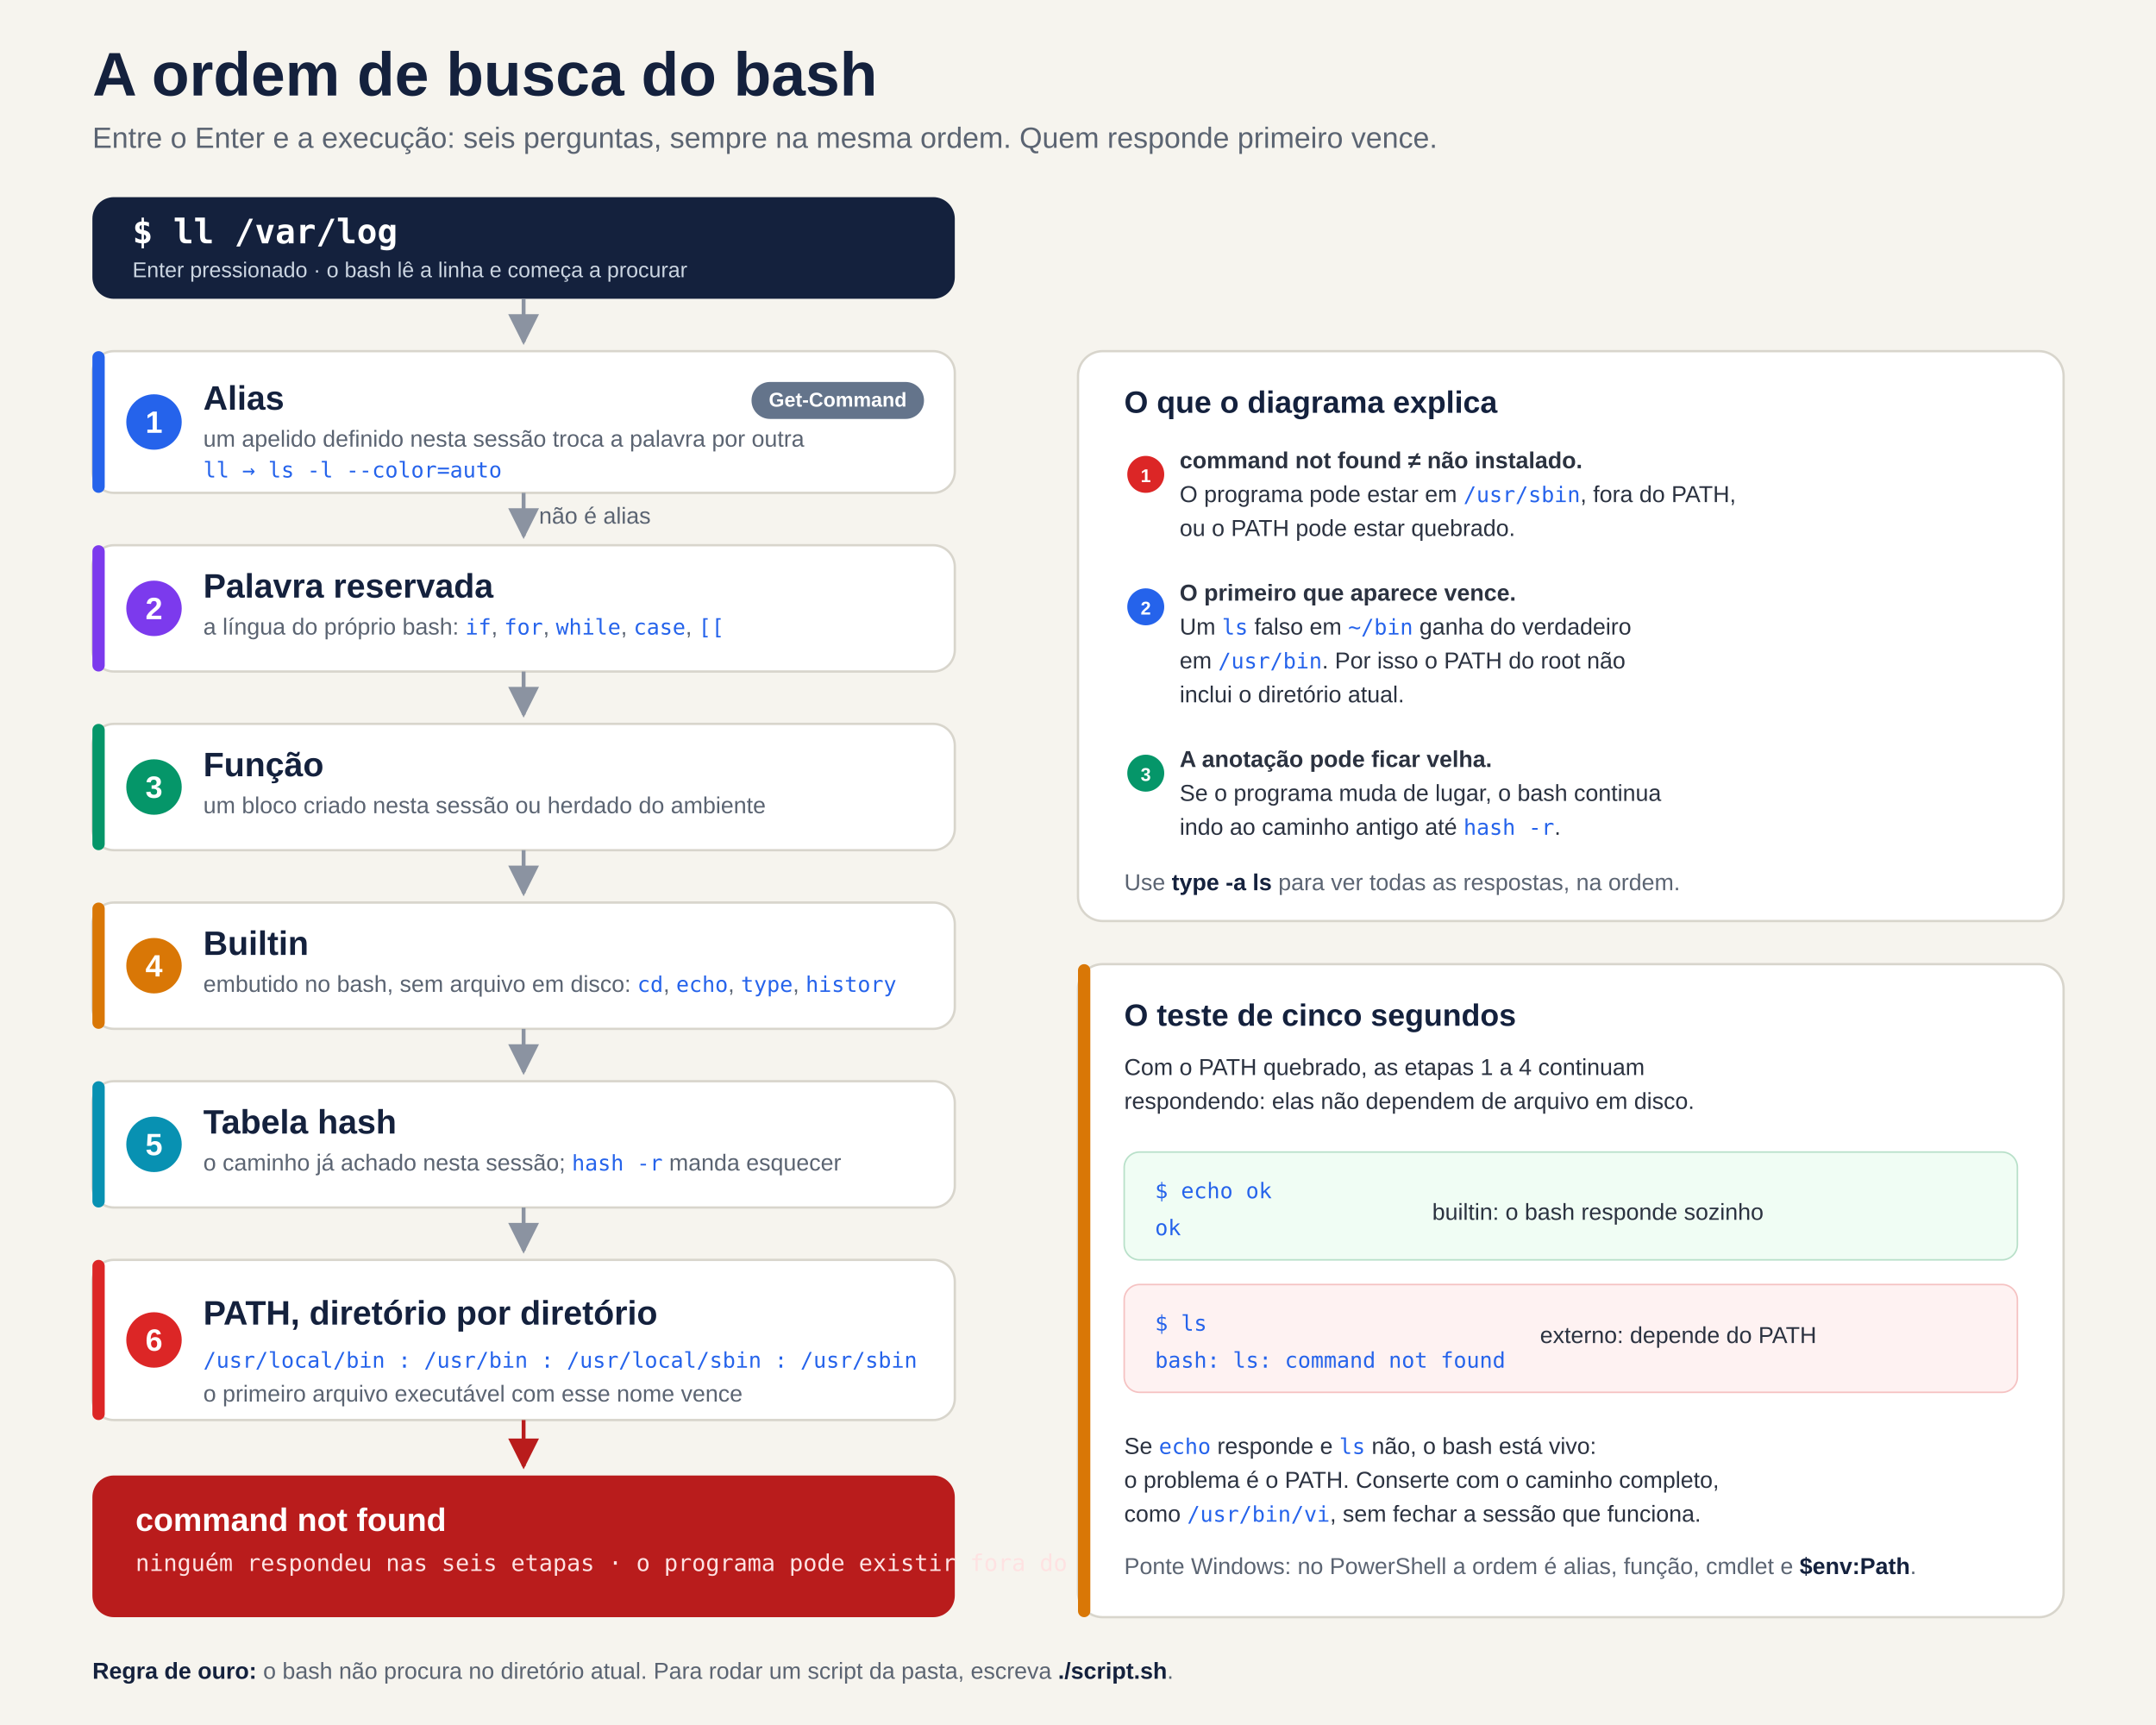
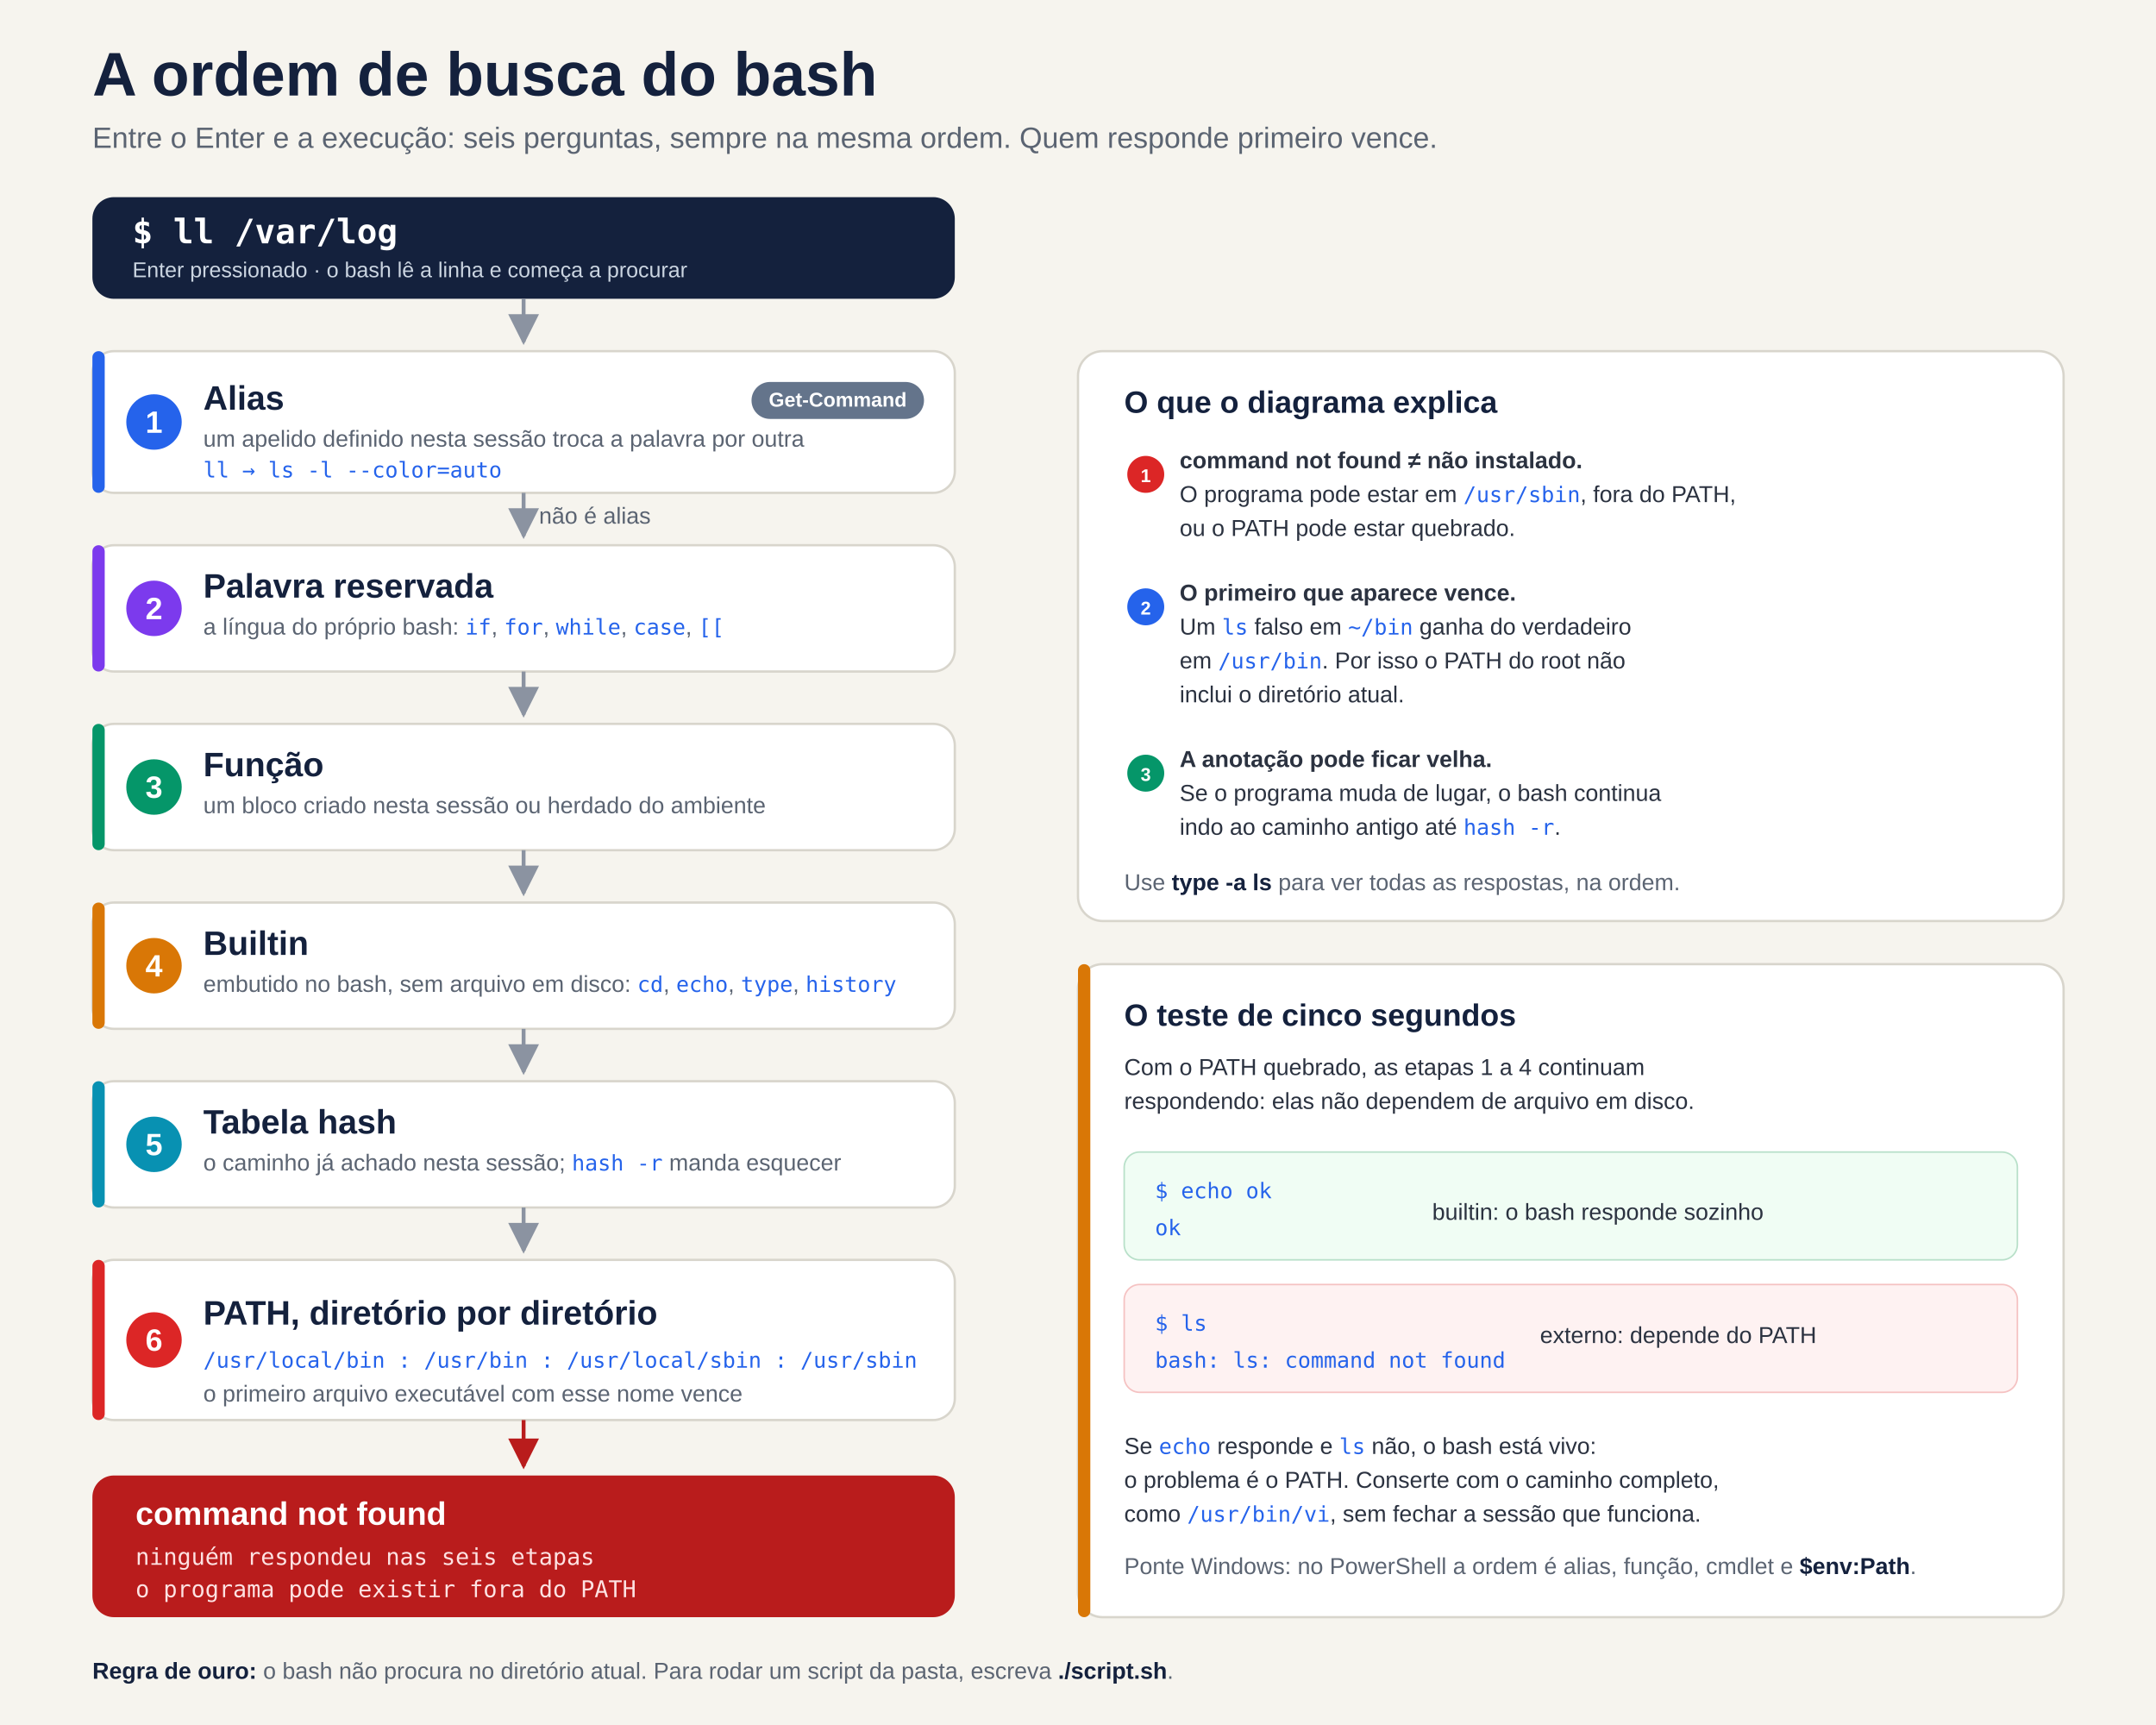
<svg xmlns="http://www.w3.org/2000/svg" width="1400" height="1120" viewBox="0 0 1400 1120" role="img" aria-labelledby="titulo desc">
  <style>
    .bg { fill: #f6f4ee; }
    .title { font-family: 'Segoe UI', Arial, sans-serif; font-size: 40px; font-weight: 700; fill: #14213d; }
    .subtitle { font-family: 'Segoe UI', Arial, sans-serif; font-size: 19px; fill: #5b6472; }
    .enter { fill: #14213d; }
    .enter-title { font-family: 'Cascadia Code', Consolas, monospace; font-size: 22px; font-weight: 700; fill: #ffffff; }
    .enter-sub { font-family: 'Segoe UI', Arial, sans-serif; font-size: 14px; fill: #cbd5e1; }
    .step-box { fill: #ffffff; stroke: #d8d5cc; stroke-width: 1.5; }
    .step-num { font-family: 'Segoe UI', Arial, sans-serif; font-size: 20px; font-weight: 700; fill: #ffffff; }
    .step-title { font-family: 'Segoe UI', Arial, sans-serif; font-size: 22px; font-weight: 700; fill: #14213d; }
    .step-sub { font-family: 'Segoe UI', Arial, sans-serif; font-size: 15px; fill: #5b6472; }
    .step-code { font-family: 'Cascadia Code', Consolas, monospace; font-size: 14px; fill: #2563eb; }
    .win { font-family: 'Segoe UI', Arial, sans-serif; font-size: 13px; font-weight: 700; fill: #ffffff; }
    .found { font-family: 'Segoe UI', Arial, sans-serif; font-size: 15px; font-weight: 700; fill: #059669; }
    .fail { fill: #b91c1c; }
    .fail-title { font-family: 'Segoe UI', Arial, sans-serif; font-size: 21px; font-weight: 700; fill: #ffffff; }
    .fail-sub { font-family: 'Cascadia Code', Consolas, monospace; font-size: 15px; fill: #fee2e2; }
    .arrow { stroke: #8b93a1; stroke-width: 2.5; fill: none; }
    .arrow-red { stroke: #b91c1c; stroke-width: 2.5; fill: none; }
    .side { fill: #ffffff; stroke: #d8d5cc; stroke-width: 1.5; }
    .side-title { font-family: 'Segoe UI', Arial, sans-serif; font-size: 20px; font-weight: 700; fill: #14213d; }
    .side-body { font-family: 'Segoe UI', Arial, sans-serif; font-size: 15px; fill: #2b3240; }
    .side-code { font-family: 'Cascadia Code', Consolas, monospace; font-size: 14px; fill: #2563eb; }
    .num-small { font-family: 'Segoe UI', Arial, sans-serif; font-size: 12px; font-weight: 700; fill: #ffffff; }
    .note { font-family: 'Segoe UI', Arial, sans-serif; font-size: 15px; fill: #5b6472; }
    .note-strong { font-family: 'Segoe UI', Arial, sans-serif; font-size: 15px; font-weight: 700; fill: #14213d; }
  </style>
  <defs>
    <marker id="seta" viewBox="0 0 10 10" refX="9" refY="5" markerWidth="8" markerHeight="8" orient="auto-start-reverse">
      <path d="M 0 0 L 10 5 L 0 10 z" fill="#8b93a1" />
    </marker>
    <marker id="seta-vermelha" viewBox="0 0 10 10" refX="9" refY="5" markerWidth="8" markerHeight="8" orient="auto-start-reverse">
      <path d="M 0 0 L 10 5 L 0 10 z" fill="#b91c1c" />
    </marker>
  </defs>
  <rect class="bg" x="0" y="0" width="1400" height="1120" />
  <text class="title" x="60" y="62">A ordem de busca do bash</text>
  <text class="subtitle" x="60" y="96">Entre o Enter e a execução: seis perguntas, sempre na mesma ordem. Quem responde primeiro vence.</text>
  <rect class="enter" x="60" y="128" width="560" height="66" rx="14" />
  <text class="enter-title" x="86" y="158">$ ll /var/log</text>
  <text class="enter-sub" x="86" y="180">Enter pressionado · o bash lê a linha e começa a procurar</text>
  <path class="arrow" d="M340 194 V222" marker-end="url(#seta)" />
  <rect class="step-box" x="60" y="228" width="560" height="92" rx="14" />
  <rect x="60" y="228" width="8" height="92" rx="4" fill="#2563eb" />
  <circle cx="100" cy="274" r="18" fill="#2563eb" />
  <text class="step-num" x="100" y="281" text-anchor="middle">1</text>
  <text class="step-title" x="132" y="266">Alias</text>
  <text class="step-sub" x="132" y="290">um apelido definido nesta sessão troca a palavra por outra</text>
  <text class="step-code" x="132" y="310">ll → ls -l --color=auto</text>
  <rect x="488" y="248" width="112" height="24" rx="12" fill="#64748b" />
  <text class="win" x="544" y="264" text-anchor="middle">Get-Command</text>
  <path class="arrow" d="M340 320 V348" marker-end="url(#seta)" />
  <text class="note" x="350" y="340">não é alias</text>
  <rect class="step-box" x="60" y="354" width="560" height="82" rx="14" />
  <rect x="60" y="354" width="8" height="82" rx="4" fill="#7c3aed" />
  <circle cx="100" cy="395" r="18" fill="#7c3aed" />
  <text class="step-num" x="100" y="402" text-anchor="middle">2</text>
  <text class="step-title" x="132" y="388">Palavra reservada</text>
  <text class="step-sub" x="132" y="412">a língua do próprio bash: <tspan class="step-code">if</tspan>, <tspan class="step-code">for</tspan>, <tspan class="step-code">while</tspan>, <tspan class="step-code">case</tspan>, <tspan class="step-code">[[</tspan>
  </text>
  <path class="arrow" d="M340 436 V464" marker-end="url(#seta)" />
  <rect class="step-box" x="60" y="470" width="560" height="82" rx="14" />
  <rect x="60" y="470" width="8" height="82" rx="4" fill="#059669" />
  <circle cx="100" cy="511" r="18" fill="#059669" />
  <text class="step-num" x="100" y="518" text-anchor="middle">3</text>
  <text class="step-title" x="132" y="504">Função</text>
  <text class="step-sub" x="132" y="528">um bloco criado nesta sessão ou herdado do ambiente</text>
  <path class="arrow" d="M340 552 V580" marker-end="url(#seta)" />
  <rect class="step-box" x="60" y="586" width="560" height="82" rx="14" />
  <rect x="60" y="586" width="8" height="82" rx="4" fill="#d97706" />
  <circle cx="100" cy="627" r="18" fill="#d97706" />
  <text class="step-num" x="100" y="634" text-anchor="middle">4</text>
  <text class="step-title" x="132" y="620">Builtin</text>
  <text class="step-sub" x="132" y="644">embutido no bash, sem arquivo em disco: <tspan class="step-code">cd</tspan>, <tspan class="step-code">echo</tspan>, <tspan class="step-code">type</tspan>, <tspan class="step-code">history</tspan>
  </text>
  <path class="arrow" d="M340 668 V696" marker-end="url(#seta)" />
  <rect class="step-box" x="60" y="702" width="560" height="82" rx="14" />
  <rect x="60" y="702" width="8" height="82" rx="4" fill="#0891b2" />
  <circle cx="100" cy="743" r="18" fill="#0891b2" />
  <text class="step-num" x="100" y="750" text-anchor="middle">5</text>
  <text class="step-title" x="132" y="736">Tabela hash</text>
  <text class="step-sub" x="132" y="760">o caminho já achado nesta sessão; <tspan class="step-code">hash -r</tspan> manda esquecer</text>
  <path class="arrow" d="M340 784 V812" marker-end="url(#seta)" />
  <rect class="step-box" x="60" y="818" width="560" height="104" rx="14" />
  <rect x="60" y="818" width="8" height="104" rx="4" fill="#dc2626" />
  <circle cx="100" cy="870" r="18" fill="#dc2626" />
  <text class="step-num" x="100" y="877" text-anchor="middle">6</text>
  <text class="step-title" x="132" y="860">PATH, diretório por diretório</text>
  <text class="step-code" x="132" y="888">/usr/local/bin : /usr/bin : /usr/local/sbin : /usr/sbin</text>
  <text class="step-sub" x="132" y="910">o primeiro arquivo executável com esse nome vence</text>
  <path class="arrow-red" d="M340 922 V952" marker-end="url(#seta-vermelha)" />
  <rect class="fail" x="60" y="958" width="560" height="92" rx="14" />
-   <text class="fail-title" x="88" y="994">command not found</text>
-   <text class="fail-sub" x="88" y="1020">ninguém respondeu nas seis etapas · o programa pode existir fora do PATH</text>
+   <text class="fail-title" x="88" y="990">command not found</text>
+   <text class="fail-sub" x="88" y="1016">ninguém respondeu nas seis etapas</text>
+   <text class="fail-sub" x="88" y="1037">o programa pode existir fora do PATH</text>
  <rect class="side" x="700" y="228" width="640" height="370" rx="16" />
  <text class="side-title" x="730" y="268">O que o diagrama explica</text>
  <circle cx="744" cy="308" r="12" fill="#dc2626" />
  <text class="num-small" x="744" y="313" text-anchor="middle">1</text>
  <text class="side-body" x="766" y="304">
    <tspan style="font-weight:700">command not found ≠ não instalado.</tspan>
  </text>
  <text class="side-body" x="766" y="326">O programa pode estar em <tspan class="side-code">/usr/sbin</tspan>, fora do PATH,</text>
  <text class="side-body" x="766" y="348">ou o PATH pode estar quebrado.</text>
  <circle cx="744" cy="394" r="12" fill="#2563eb" />
  <text class="num-small" x="744" y="399" text-anchor="middle">2</text>
  <text class="side-body" x="766" y="390">
    <tspan style="font-weight:700">O primeiro que aparece vence.</tspan>
  </text>
  <text class="side-body" x="766" y="412">Um <tspan class="side-code">ls</tspan> falso em <tspan class="side-code">~/bin</tspan> ganha do verdadeiro</text>
  <text class="side-body" x="766" y="434">em <tspan class="side-code">/usr/bin</tspan>. Por isso o PATH do root não</text>
  <text class="side-body" x="766" y="456">inclui o diretório atual.</text>
  <circle cx="744" cy="502" r="12" fill="#059669" />
  <text class="num-small" x="744" y="507" text-anchor="middle">3</text>
  <text class="side-body" x="766" y="498">
    <tspan style="font-weight:700">A anotação pode ficar velha.</tspan>
  </text>
  <text class="side-body" x="766" y="520">Se o programa muda de lugar, o bash continua</text>
  <text class="side-body" x="766" y="542">indo ao caminho antigo até <tspan class="side-code">hash -r</tspan>.</text>
  <text class="note" x="730" y="578">Use <tspan class="note-strong">type -a ls</tspan> para ver todas as respostas, na ordem.</text>
  <rect class="side" x="700" y="626" width="640" height="424" rx="16" />
  <rect x="700" y="626" width="8" height="424" rx="4" fill="#d97706" />
  <text class="side-title" x="730" y="666">O teste de cinco segundos</text>
  <text class="side-body" x="730" y="698">Com o PATH quebrado, as etapas 1 a 4 continuam</text>
  <text class="side-body" x="730" y="720">respondendo: elas não dependem de arquivo em disco.</text>
  <rect x="730" y="748" width="580" height="70" rx="10" fill="#f0fdf4" stroke="#b8e0c9" />
  <text class="side-code" x="750" y="778" fill="#059669">$ echo ok</text>
  <text class="side-code" x="750" y="802" fill="#059669">ok</text>
  <text class="side-body" x="930" y="792">builtin: o bash responde sozinho</text>
  <rect x="730" y="834" width="580" height="70" rx="10" fill="#fef2f2" stroke="#f5c2c2" />
  <text class="side-code" x="750" y="864" fill="#b91c1c">$ ls</text>
  <text class="side-code" x="750" y="888" fill="#b91c1c">bash: ls: command not found</text>
  <text class="side-body" x="1000" y="872">externo: depende do PATH</text>
  <text class="side-body" x="730" y="944">Se <tspan class="side-code">echo</tspan> responde e <tspan class="side-code">ls</tspan> não, o bash está vivo:</text>
  <text class="side-body" x="730" y="966">o problema é o PATH. Conserte com o caminho completo,</text>
  <text class="side-body" x="730" y="988">como <tspan class="side-code">/usr/bin/vi</tspan>, sem fechar a sessão que funciona.</text>
  <text class="note" x="730" y="1022">Ponte Windows: no PowerShell a ordem é alias, função, cmdlet e <tspan class="note-strong">$env:Path</tspan>.</text>
  <text class="note" x="60" y="1090">
    <tspan class="note-strong">Regra de ouro:</tspan> o bash não procura no diretório atual. Para rodar um script da pasta, escreva <tspan class="note-strong">./script.sh</tspan>.</text>
</svg>
